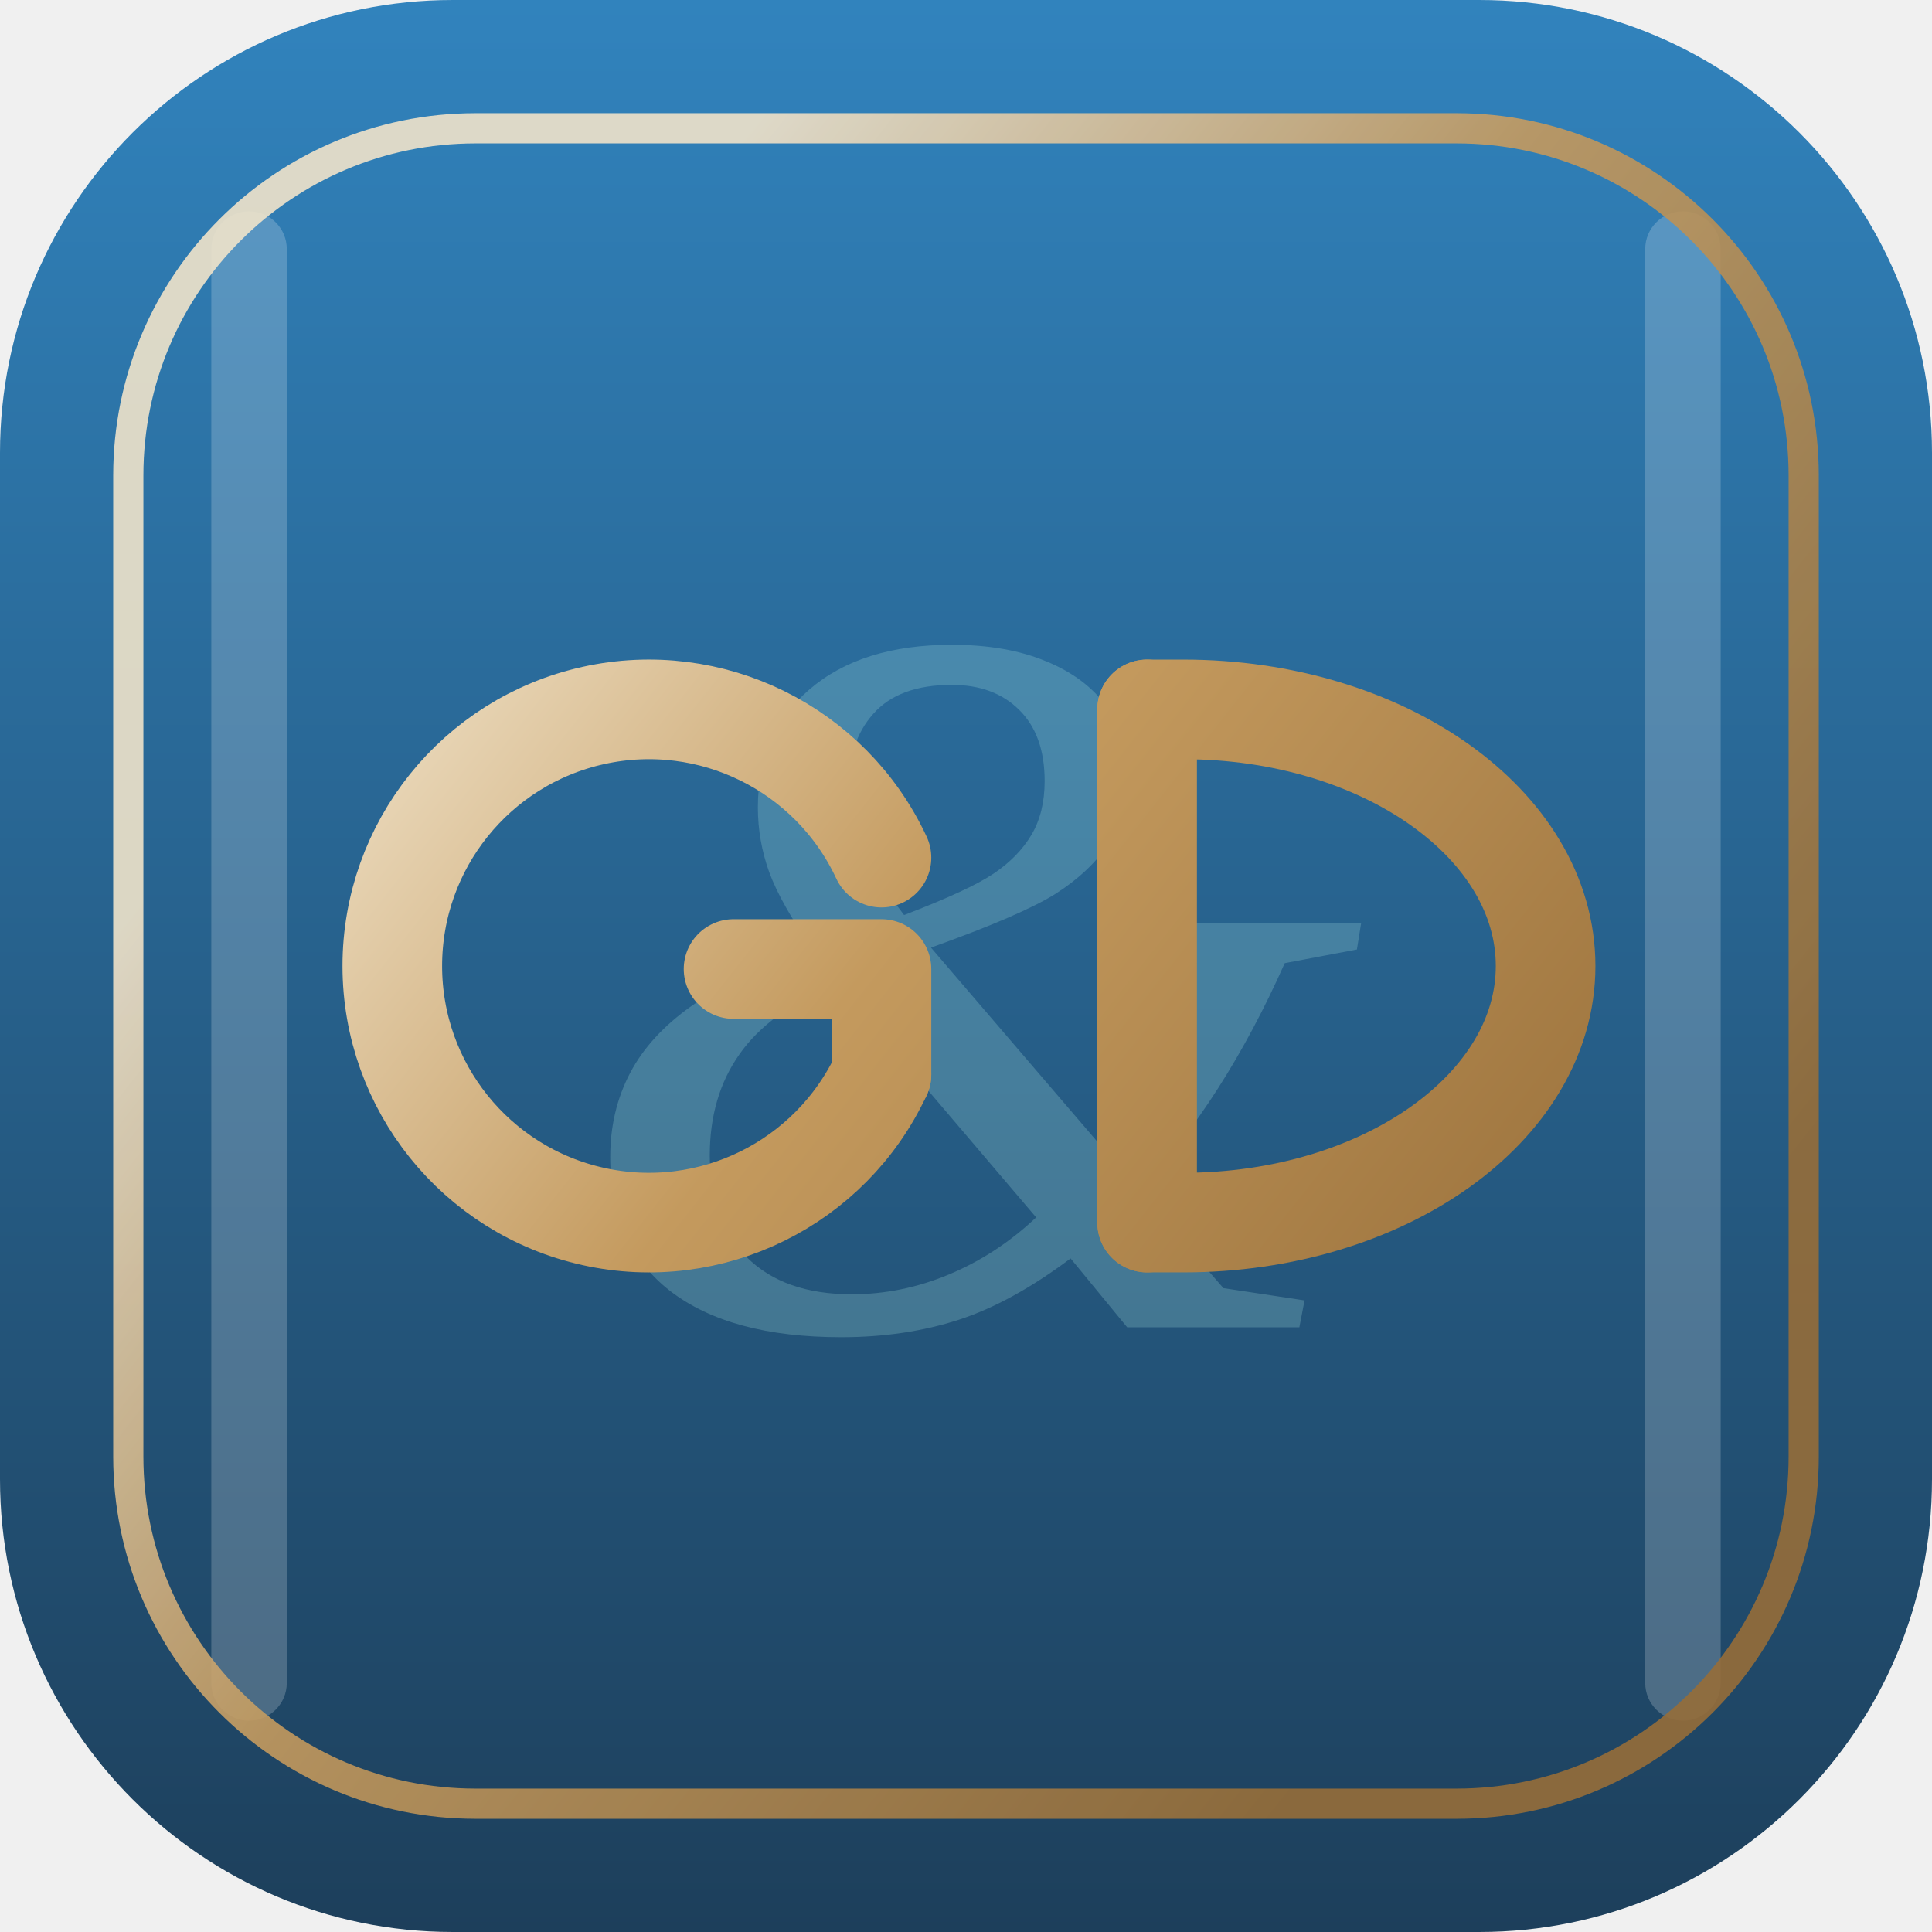
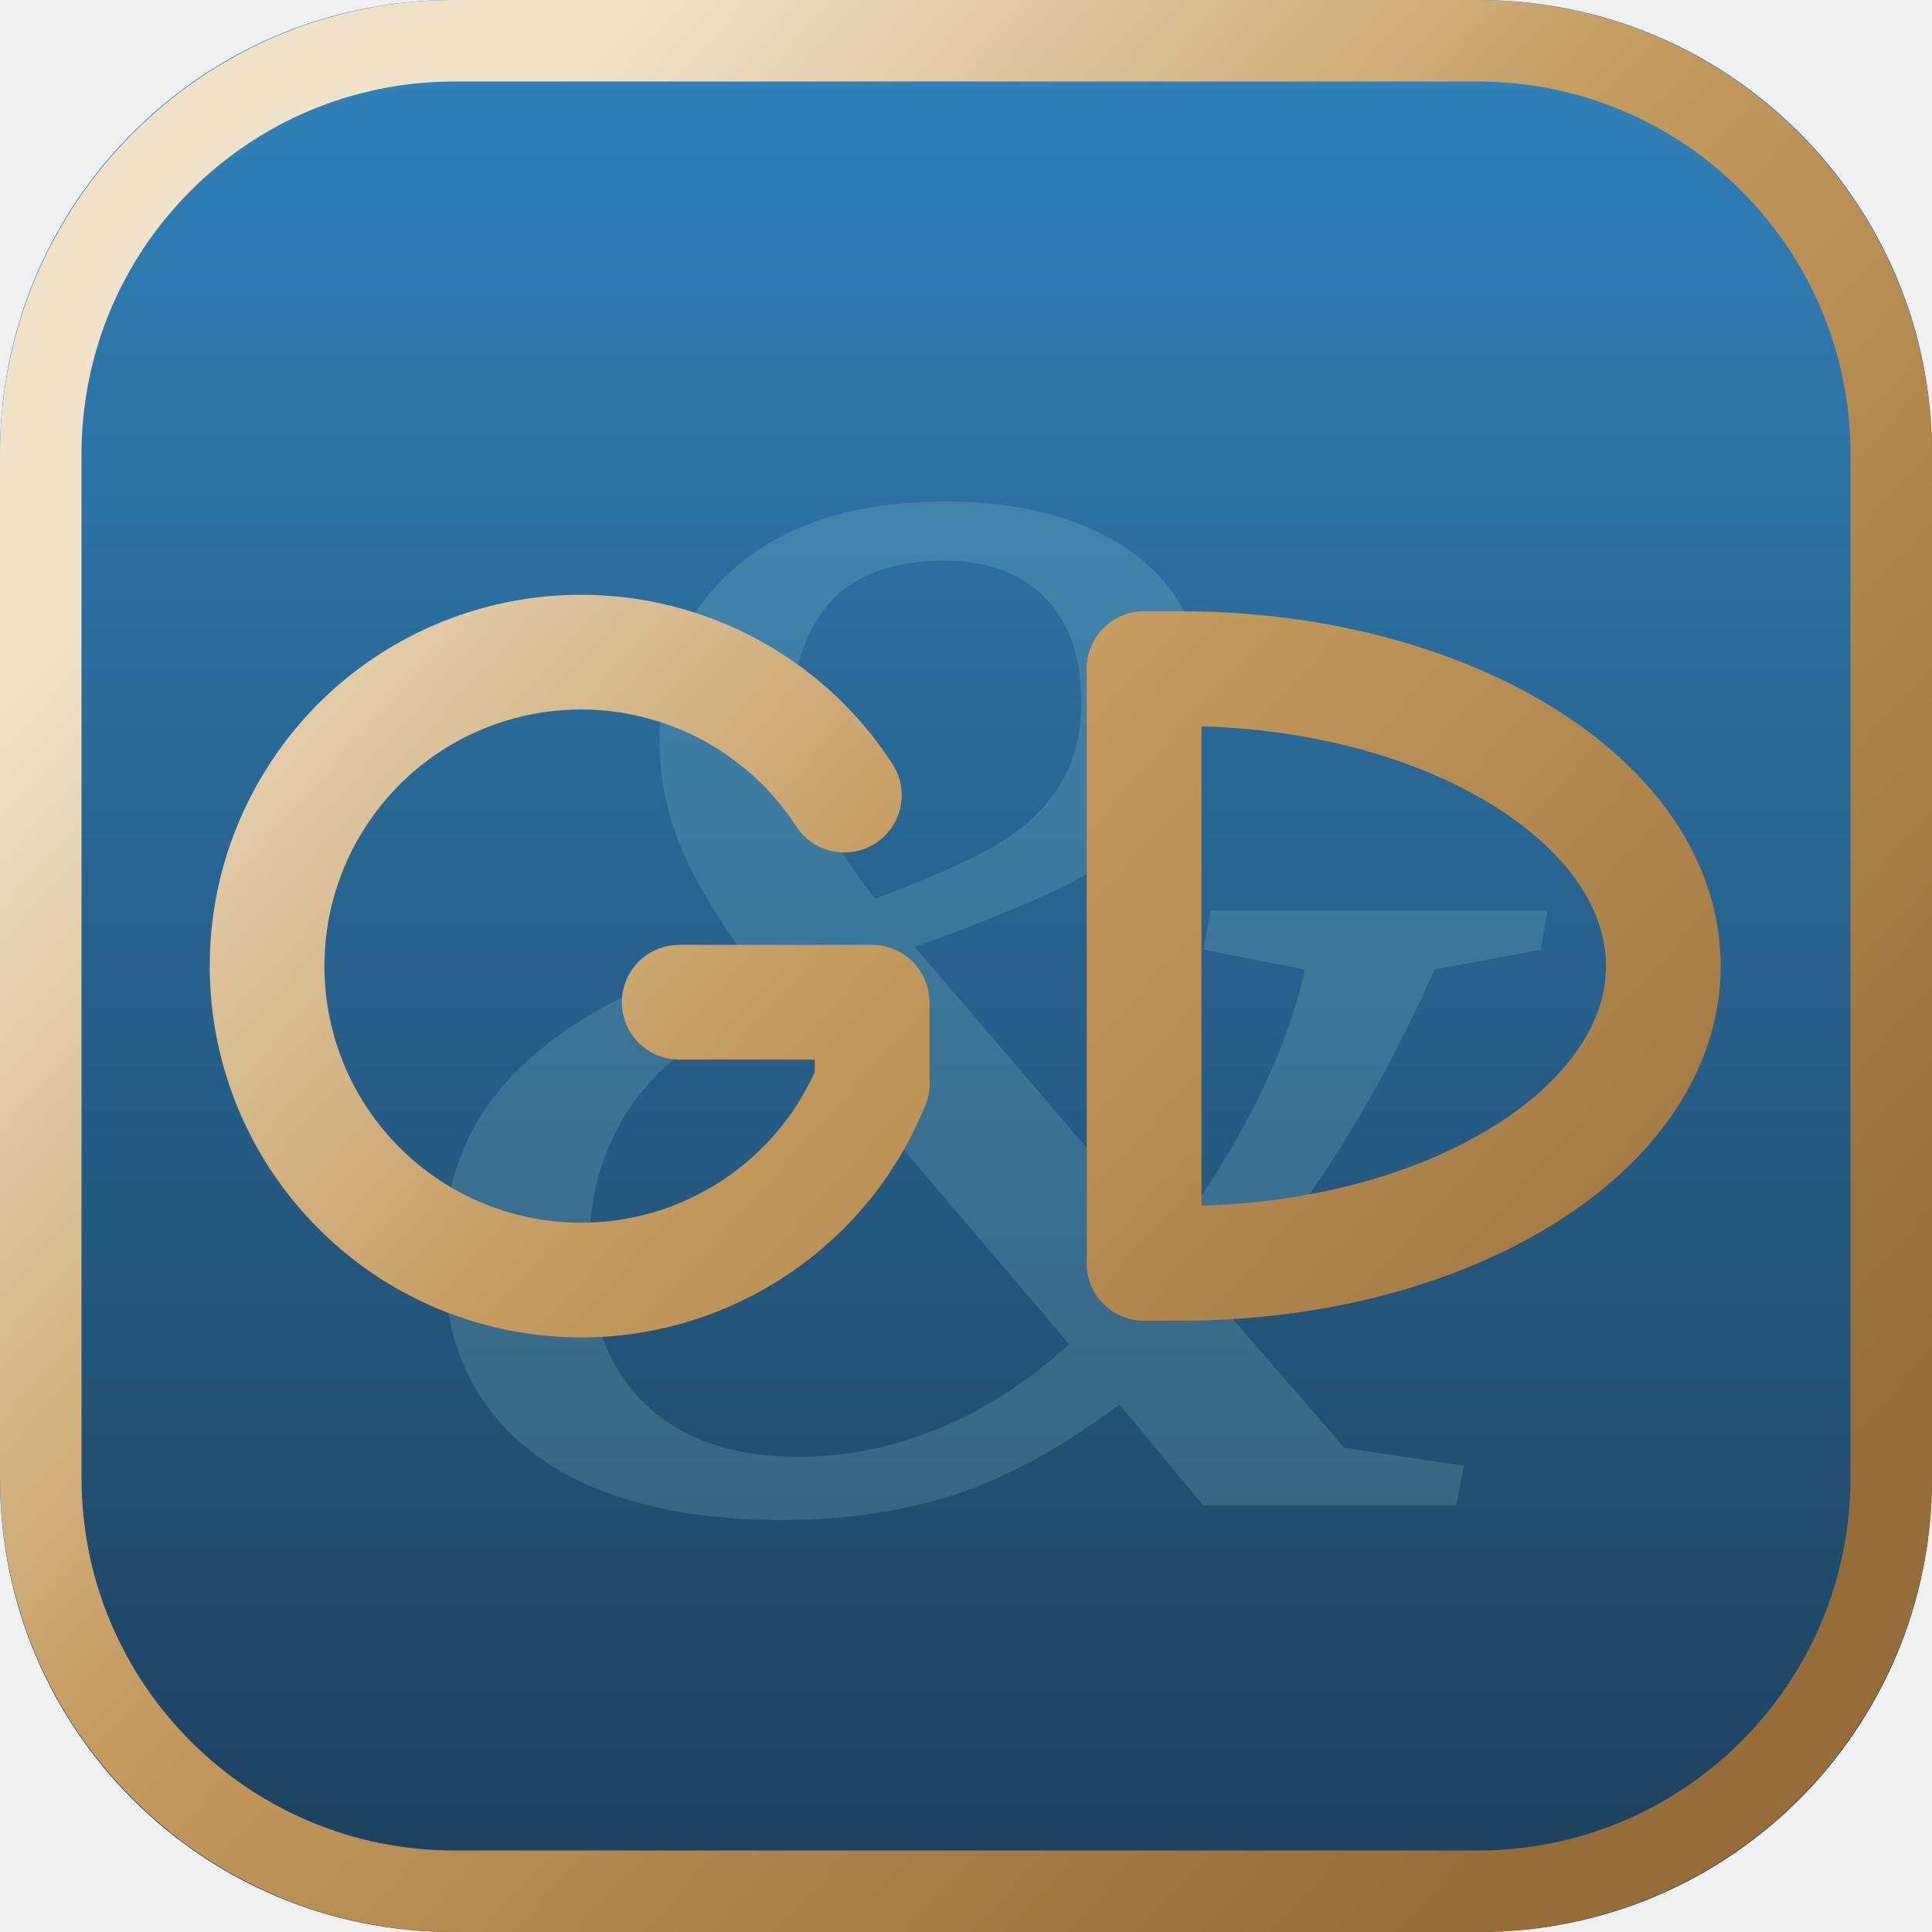
<svg xmlns="http://www.w3.org/2000/svg" viewBox="0 0 64 64" width="64" height="64" role="img" aria-label="G&amp;D">
  <defs>
    <linearGradient id="gd-tile" gradientUnits="userSpaceOnUse" x1="32" y1="0" x2="32" y2="64">
      <stop offset="0" stop-color="#3183bd" />
      <stop offset="1" stop-color="#1d3f5b" />
    </linearGradient>
-     <linearGradient id="gd-gold" gradientUnits="userSpaceOnUse" x1="14" y1="18" x2="52" y2="48">
+     <linearGradient id="gd-gold" gradientUnits="userSpaceOnUse" x1="10" y1="12" x2="56" y2="54">
      <stop offset="0" stop-color="#f0e3ca" />
      <stop offset="0.42" stop-color="#c49a5e" />
      <stop offset="1" stop-color="#966d38" />
    </linearGradient>
  </defs>
  <rect x="0" y="0" width="64" height="64" rx="15" fill="url(#gd-tile)" />
-   <rect x="7" y="7" width="2.5" height="50" rx="1.25" fill="#ffffff" opacity="0.20" />
-   <rect x="54.5" y="7" width="2.5" height="50" rx="1.25" fill="#ffffff" opacity="0.20" />
-   <rect x="4.25" y="4.25" width="55.5" height="55.5" rx="11.5" fill="none" stroke="url(#gd-gold)" stroke-width="1" opacity="0.9" />
-   <text x="32" y="32.5" text-anchor="middle" dominant-baseline="central" font-family="Georgia, 'Times New Roman', 'Iowan Old Style', serif" font-size="34" font-style="italic" fill="#b6f2e8" opacity="0.22">&amp;</text>
-   <g fill="none" stroke="url(#gd-gold)" stroke-width="3.3" stroke-linecap="round" stroke-linejoin="round">
+   <rect x="1.35" y="1.35" width="61.3" height="61.3" rx="13.7" fill="none" stroke="url(#gd-gold)" stroke-width="2.7" />
+   <text x="32" y="33" text-anchor="middle" dominant-baseline="central" font-family="Georgia, 'Times New Roman', 'Iowan Old Style', serif" font-size="50" font-style="italic" fill="#b6f2e8" opacity="0.15">&amp;</text>
+   <g fill="none" stroke="url(#gd-gold)" stroke-width="3.8" stroke-linecap="round" stroke-linejoin="round">
    <g id="mark-g">
-       <path d="M29.2 28.41 A8.5 8.5 0 1 0 29.2 35.59" />
-       <path d="M29.2 35.59 V32.1 H24.3" />
+       <path d="M27.97 26.34 A10.4 10.4 0 1 0 28.89 35.90" />
+       <path d="M28.89 35.90 V33.2 H22.5" />
    </g>
    <g id="mark-d">
-       <path d="M38 23.5 V40.5" />
-       <path d="M38 23.5 H39.2 A12 8.5 0 0 1 39.2 40.5 H38" />
+       <path d="M37.9 22.15 V41.85" />
+       <path d="M37.9 22.15 H39.1 A16 9.85 0 0 1 39.1 41.85 H37.9" />
    </g>
  </g>
</svg>
